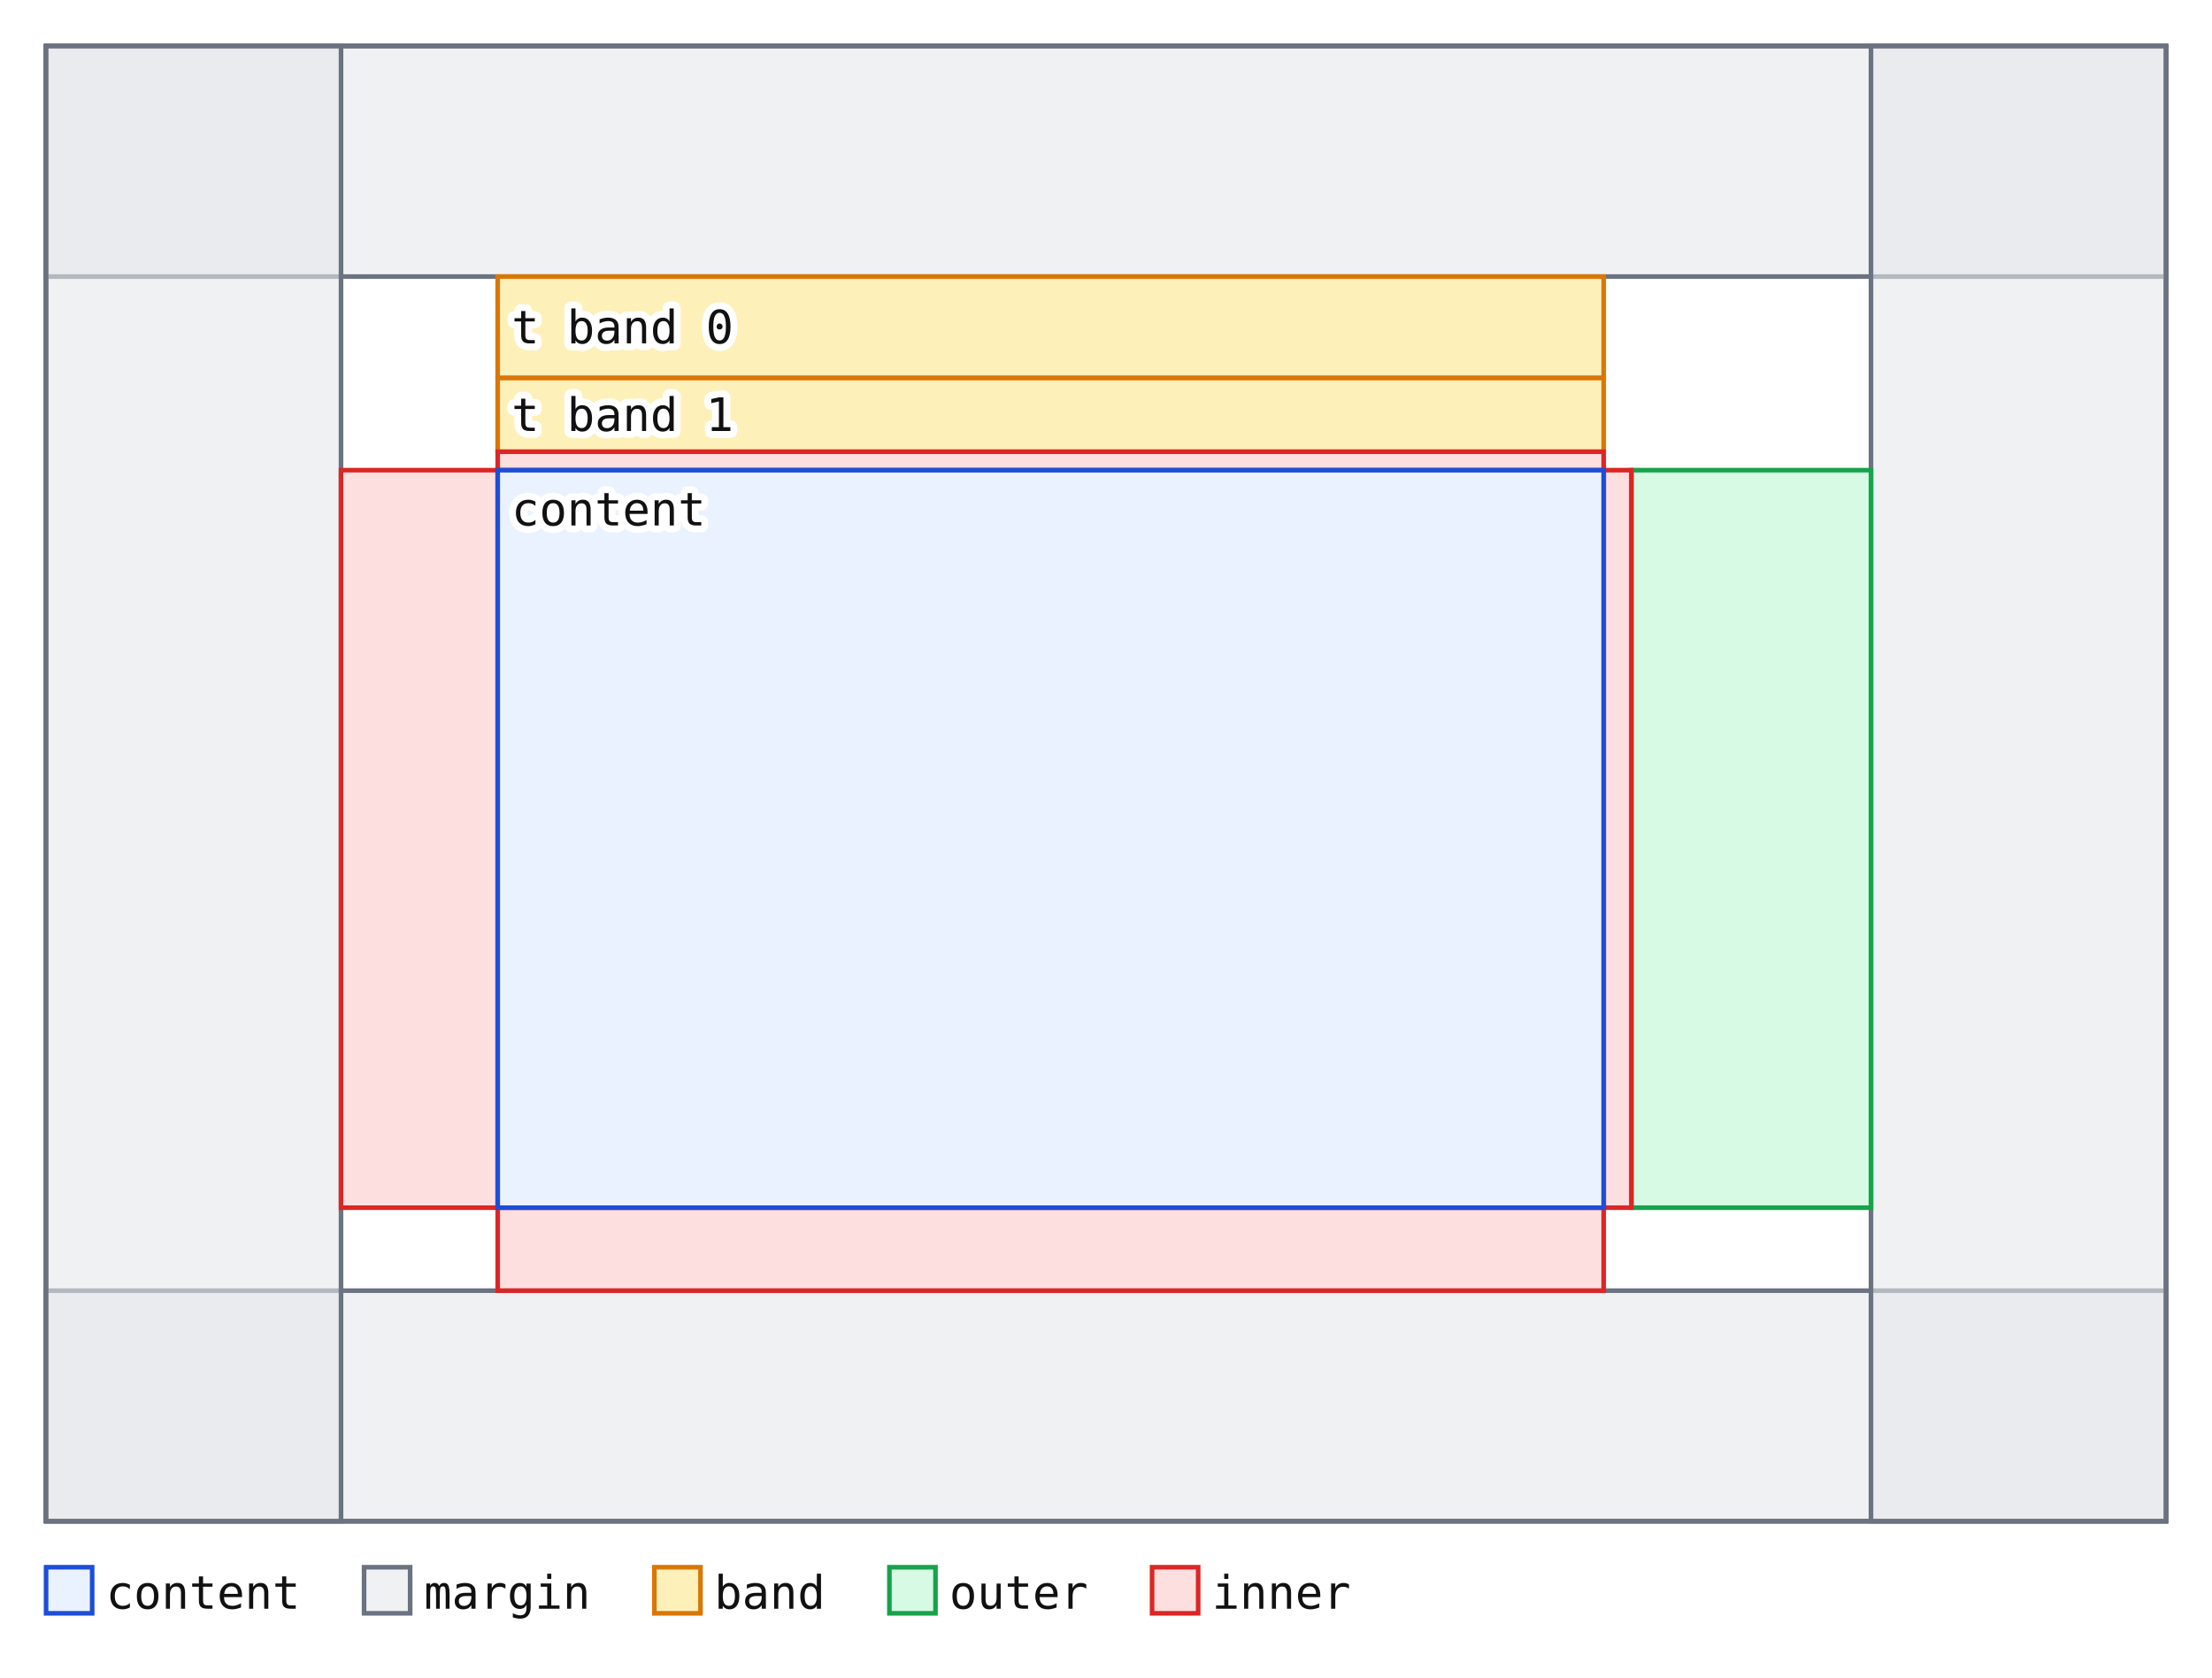
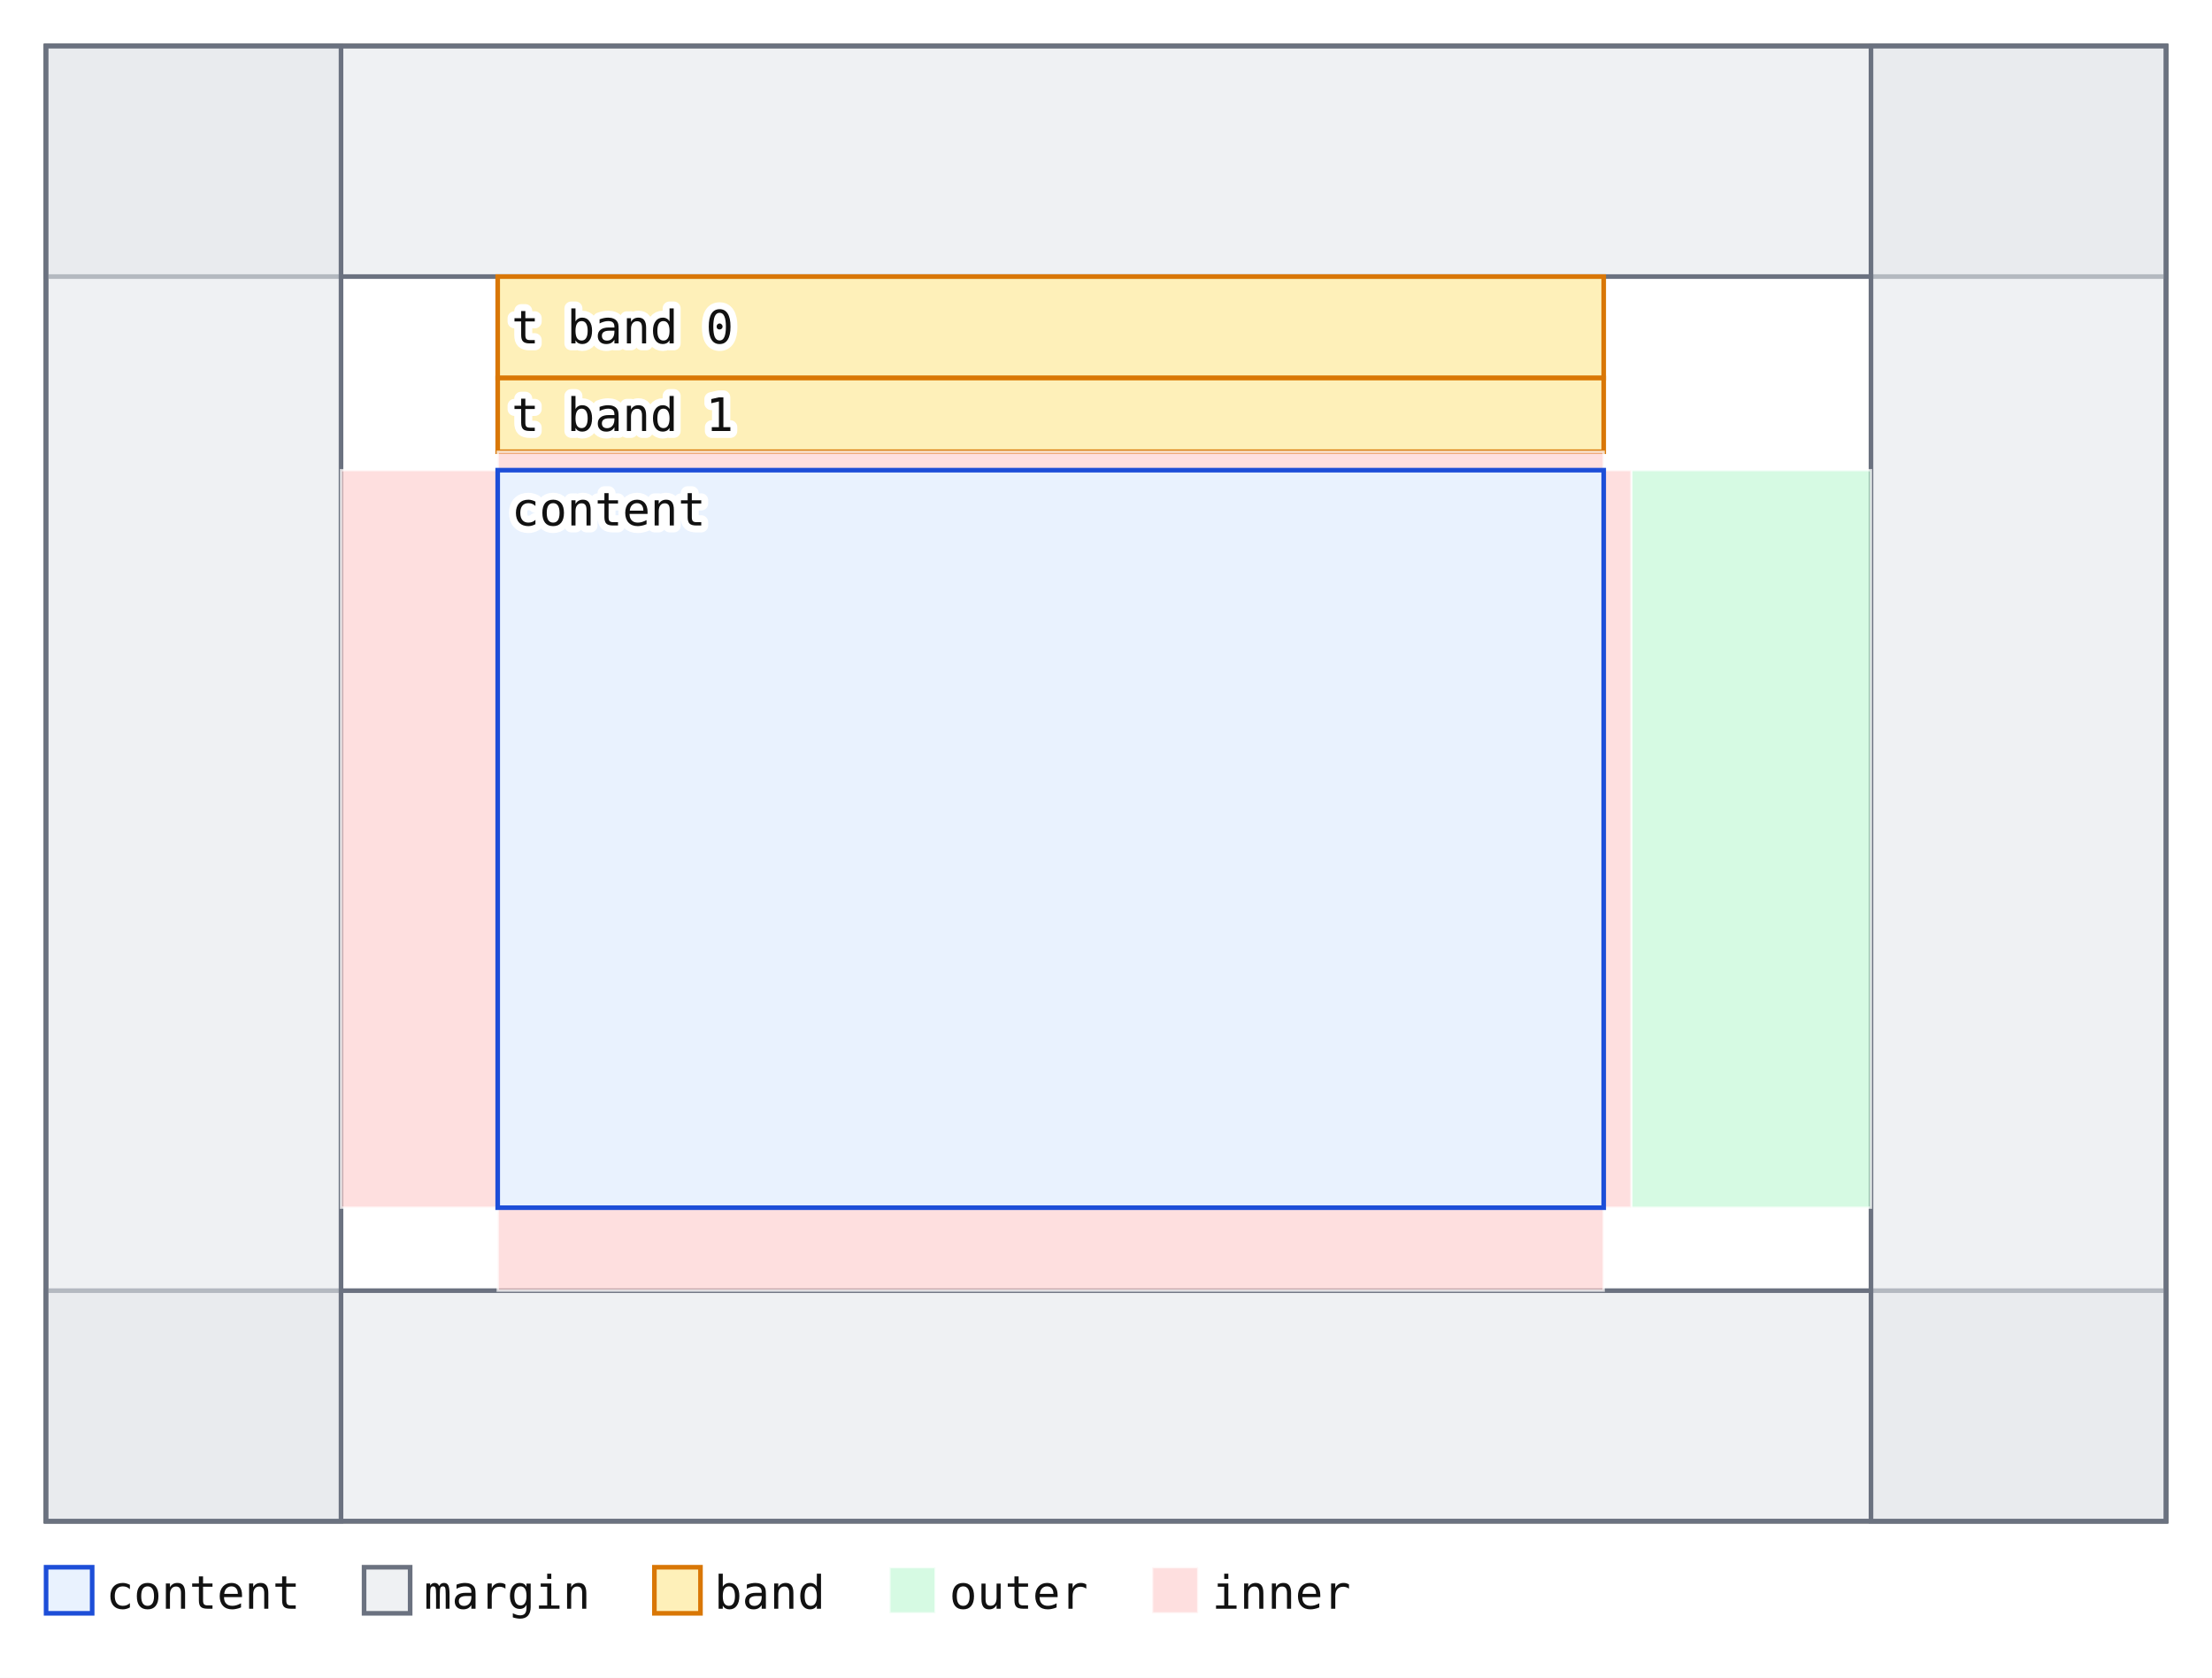
<svg xmlns="http://www.w3.org/2000/svg" viewBox="-10 -10 480 364" font-family="monospace" font-size="10">
  <rect x="-10" y="-10" width="480" height="364" fill="#ffffff" />
  <rect x="0" y="0" width="460" height="320" fill="none" stroke="#111111" stroke-width="1" />
  <rect x="0" y="0" width="460" height="50" fill="#e5e7eb" fill-opacity="0.6" stroke="#6b7280" />
  <rect x="98" y="50" width="240" height="22" fill="#fde68a" fill-opacity="0.6" stroke="#d97706" />
  <text x="101" y="64.5" fill="#111111" stroke="#ffffff" stroke-width="3" stroke-linejoin="round" paint-order="stroke">t band 0</text>
  <rect x="98" y="72" width="240" height="16" fill="#fde68a" fill-opacity="0.6" stroke="#d97706" />
  <text x="101" y="83.5" fill="#111111" stroke="#ffffff" stroke-width="3" stroke-linejoin="round" paint-order="stroke">t band 1</text>
-   <rect x="98" y="88" width="240" height="4" fill="#fecaca" fill-opacity="0.6" stroke="#dc2626" />
+   <rect x="98" y="88" width="240" height="4" fill="#fecaca" fill-opacity="0.6" stroke="#ffffff" stroke-width="0.5" stroke-opacity="0.7" />
  <rect x="0" y="270" width="460" height="50" fill="#e5e7eb" fill-opacity="0.6" stroke="#6b7280" />
-   <rect x="98" y="252" width="240" height="18" fill="#fecaca" fill-opacity="0.6" stroke="#dc2626" />
+   <rect x="98" y="252" width="240" height="18" fill="#fecaca" fill-opacity="0.6" stroke="#ffffff" stroke-width="0.5" stroke-opacity="0.7" />
  <rect x="0" y="0" width="64" height="320" fill="#e5e7eb" fill-opacity="0.6" stroke="#6b7280" />
-   <rect x="64" y="92" width="34" height="160" fill="#fecaca" fill-opacity="0.6" stroke="#dc2626" />
+   <rect x="64" y="92" width="34" height="160" fill="#fecaca" fill-opacity="0.6" stroke="#ffffff" stroke-width="0.5" stroke-opacity="0.7" />
  <rect x="396" y="0" width="64" height="320" fill="#e5e7eb" fill-opacity="0.6" stroke="#6b7280" />
-   <rect x="344" y="92" width="52" height="160" fill="#bbf7d0" fill-opacity="0.6" stroke="#16a34a" />
-   <rect x="338" y="92" width="6" height="160" fill="#fecaca" fill-opacity="0.6" stroke="#dc2626" />
+   <rect x="344" y="92" width="52" height="160" fill="#bbf7d0" fill-opacity="0.6" stroke="#ffffff" stroke-width="0.5" stroke-opacity="0.7" />
+   <rect x="338" y="92" width="6" height="160" fill="#fecaca" fill-opacity="0.6" stroke="#ffffff" stroke-width="0.5" stroke-opacity="0.7" />
  <rect x="98" y="92" width="240" height="160" fill="#dbeafe" fill-opacity="0.6" stroke="#1d4ed8" />
  <text x="101" y="104" fill="#111111" stroke="#ffffff" stroke-width="3" stroke-linejoin="round" paint-order="stroke">content</text>
  <rect x="0" y="330" width="10" height="10" fill="#dbeafe" fill-opacity="0.6" stroke="#1d4ed8" />
  <text x="13" y="339" fill="#111111" stroke="#ffffff" stroke-width="3" stroke-linejoin="round" paint-order="stroke">content</text>
  <rect x="69" y="330" width="10" height="10" fill="#e5e7eb" fill-opacity="0.6" stroke="#6b7280" />
  <text x="82" y="339" fill="#111111" stroke="#ffffff" stroke-width="3" stroke-linejoin="round" paint-order="stroke">margin</text>
  <rect x="132" y="330" width="10" height="10" fill="#fde68a" fill-opacity="0.6" stroke="#d97706" />
  <text x="145" y="339" fill="#111111" stroke="#ffffff" stroke-width="3" stroke-linejoin="round" paint-order="stroke">band</text>
-   <rect x="183" y="330" width="10" height="10" fill="#bbf7d0" fill-opacity="0.6" stroke="#16a34a" />
+   <rect x="183" y="330" width="10" height="10" fill="#bbf7d0" fill-opacity="0.6" stroke="#ffffff" stroke-width="0.5" stroke-opacity="0.7" />
  <text x="196" y="339" fill="#111111" stroke="#ffffff" stroke-width="3" stroke-linejoin="round" paint-order="stroke">outer</text>
-   <rect x="240" y="330" width="10" height="10" fill="#fecaca" fill-opacity="0.6" stroke="#dc2626" />
+   <rect x="240" y="330" width="10" height="10" fill="#fecaca" fill-opacity="0.6" stroke="#ffffff" stroke-width="0.5" stroke-opacity="0.7" />
  <text x="253" y="339" fill="#111111" stroke="#ffffff" stroke-width="3" stroke-linejoin="round" paint-order="stroke">inner</text>
</svg>
